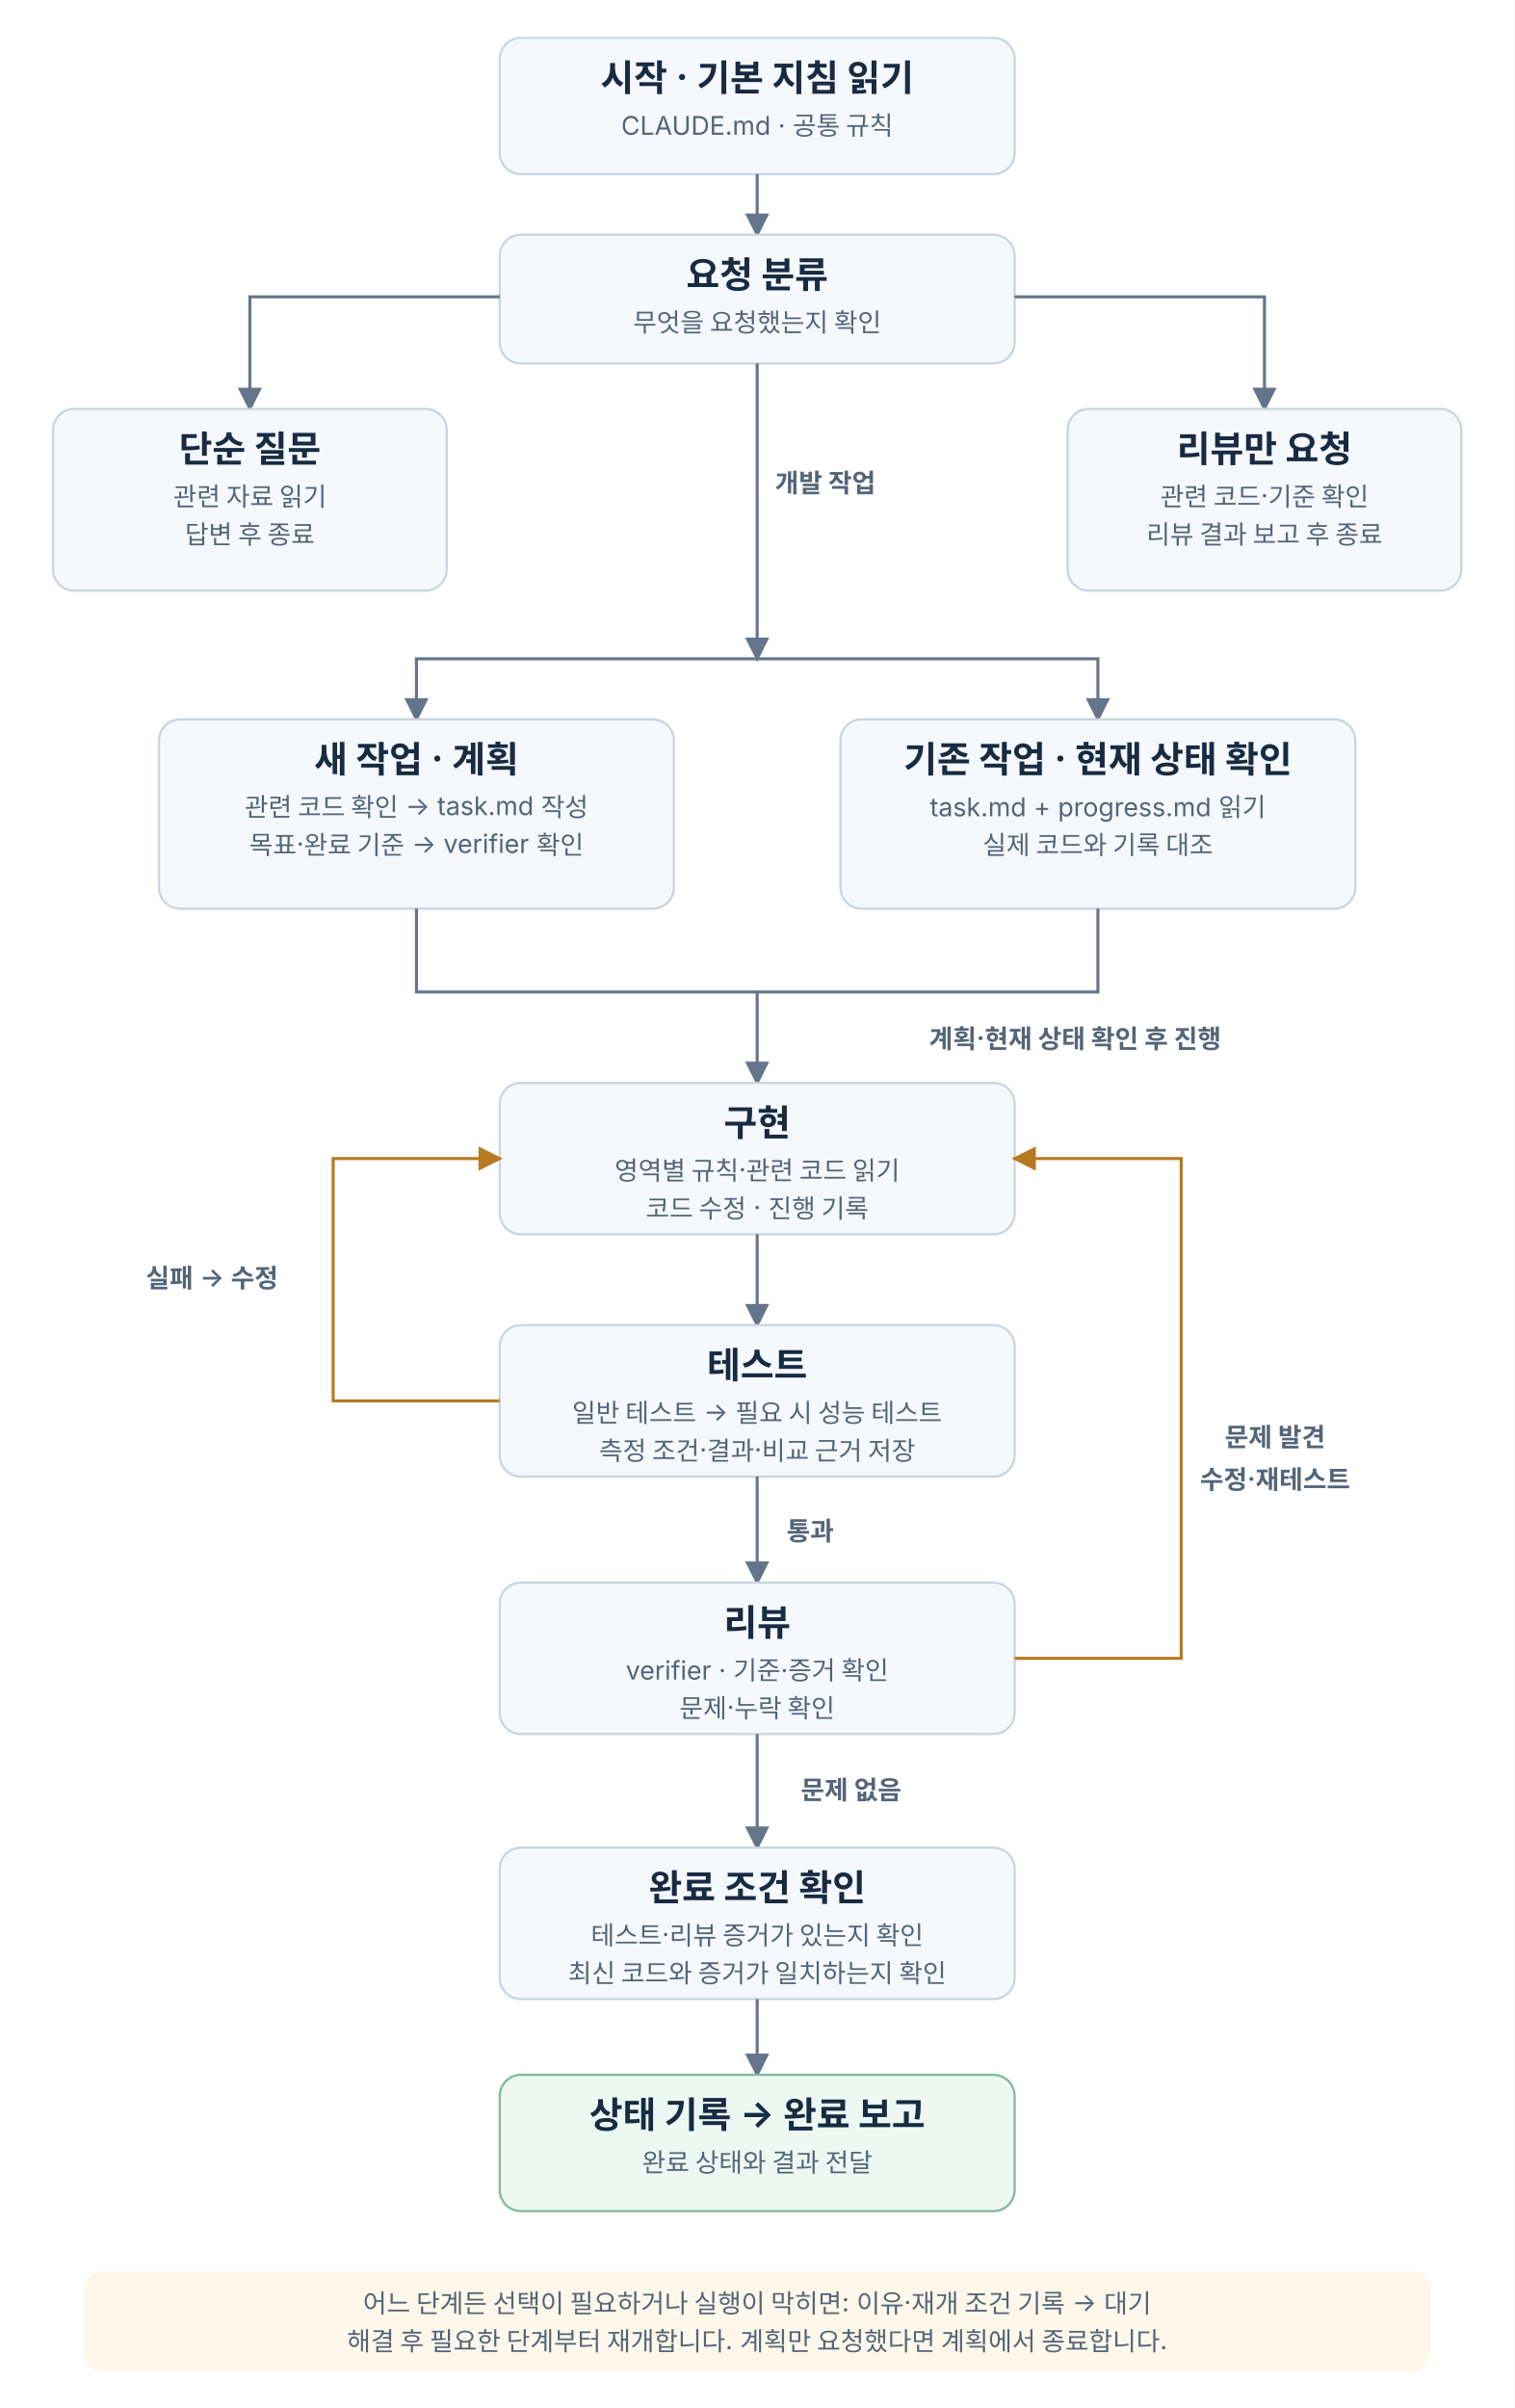
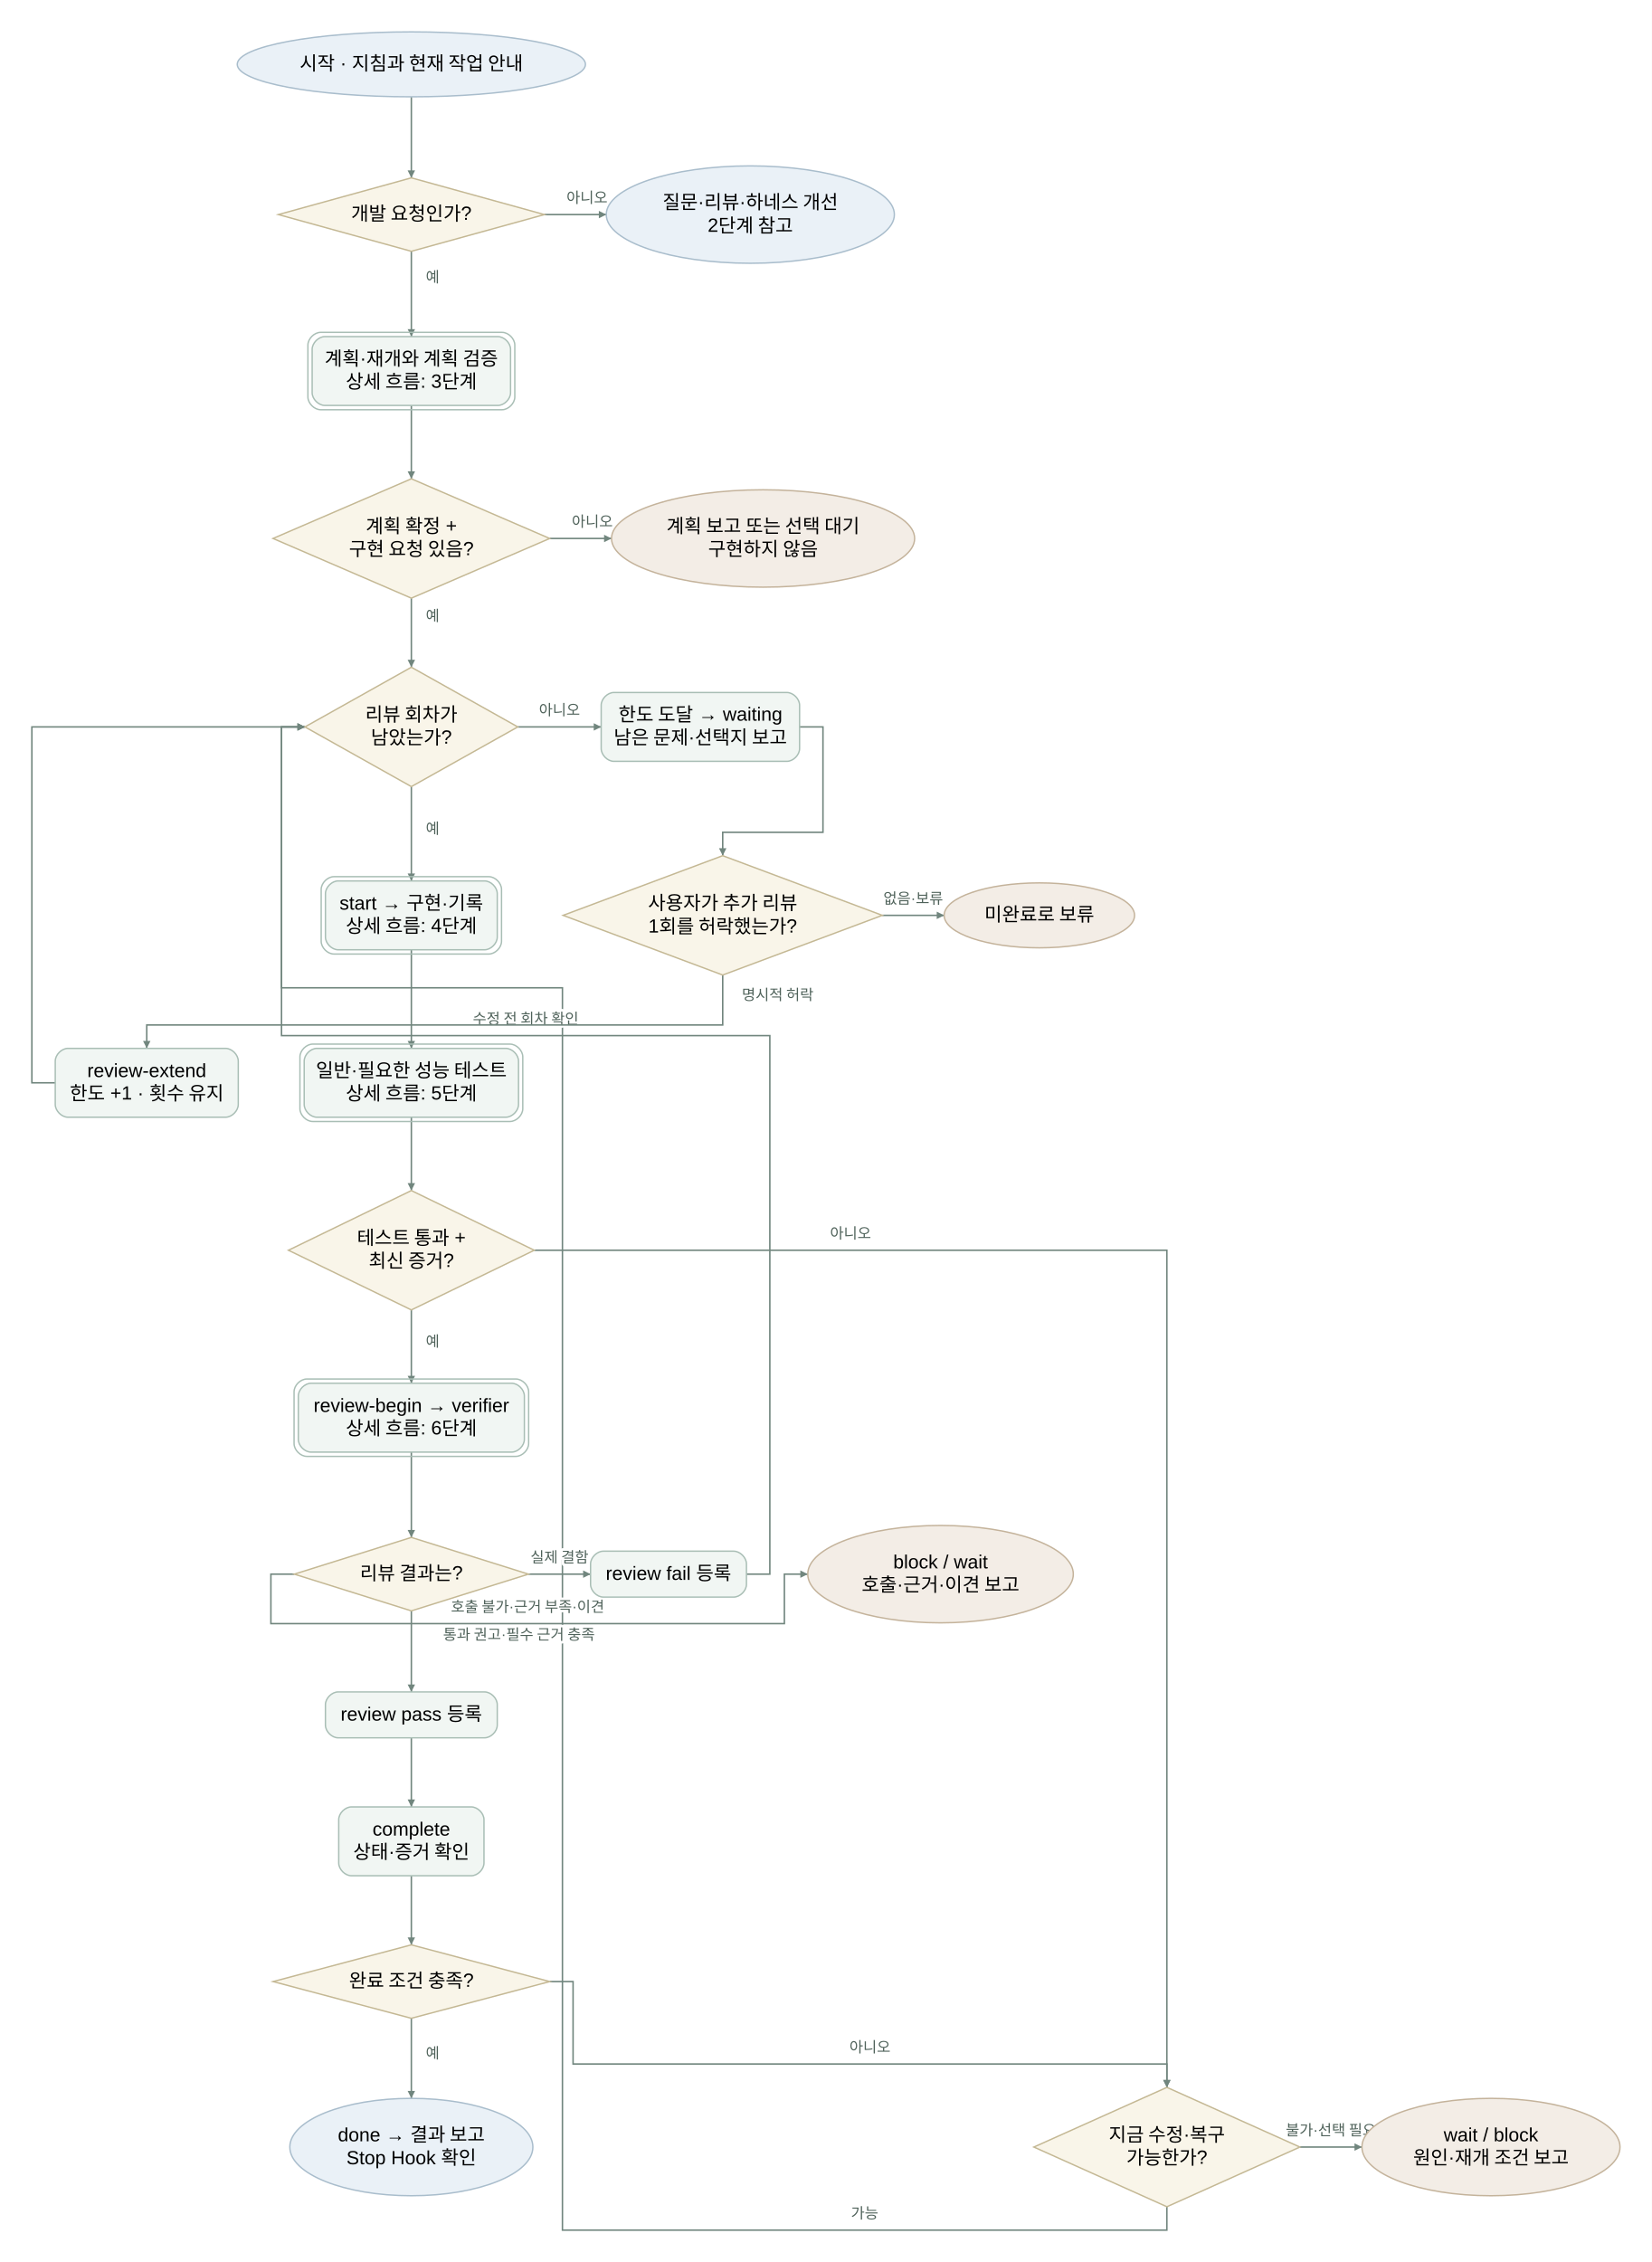
- <svg xmlns="http://www.w3.org/2000/svg" width="1000" height="1590" viewBox="0 0 1000 1590" role="img" aria-labelledby="title desc">
+ <svg xmlns="http://www.w3.org/2000/svg" role="img" aria-label="시작부터 완료까지" width="1554.53" height="2128.49" viewBox="0 0 1554.53 2128.49">
+   <rect x="0" y="0" width="1554.53" height="2128.49" fill="#ffffff" aria-hidden="true" />
+   <g id="graph0" class="graph" transform="translate(52.0 2076.8)">
+     <g id="edge1" class="edge">
+       <path d="M 335.11,-1985.70 L 335.11,-1909.45" fill="none" stroke="#71867e" stroke-width="1.4" marker-end="url(#flow-arrow)" />
+     </g>
+     <g id="edge2" class="edge">
+       <path d="M 335.11,-1840.33 L 335.11,-1782.07 L 335.12,-1782.07 L 335.12,-1760.07" fill="none" stroke="#71867e" stroke-width="1.4" marker-end="url(#flow-arrow)" />
+       <text x="355.11" y="-1811.2" text-anchor="middle" font-family="Arial, sans-serif" font-size="14" fill="#4f625a" stroke="white" stroke-width="5" paint-order="stroke" stroke-linejoin="round">예</text>
+     </g>
+     <g id="edge27" class="edge">
+       <path d="M 460.30,-1874.89 L 482.30,-1874.89 L 482.30,-1874.89 L 518.55,-1874.89" fill="none" stroke="#71867e" stroke-width="1.4" marker-end="url(#flow-arrow)" />
+       <text x="500.425" y="-1885.89" text-anchor="middle" font-family="Arial, sans-serif" font-size="14" fill="#4f625a" stroke="white" stroke-width="5" paint-order="stroke" stroke-linejoin="round">아니오</text>
+     </g>
+     <g id="edge3" class="edge">
+       <path d="M 335.12,-1695.27 L 335.12,-1648.27 L 335.11,-1648.27 L 335.11,-1626.27" fill="none" stroke="#71867e" stroke-width="1.4" marker-end="url(#flow-arrow)" />
+     </g>
+     <g id="edge4" class="edge">
+       <path d="M 465.30,-1570.11 L 487.30,-1570.11 L 487.30,-1570.11 L 523.48,-1570.11" fill="none" stroke="#71867e" stroke-width="1.4" marker-end="url(#flow-arrow)" />
+       <text x="505.39" y="-1581.11" text-anchor="middle" font-family="Arial, sans-serif" font-size="14" fill="#4f625a" stroke="white" stroke-width="5" paint-order="stroke" stroke-linejoin="round">아니오</text>
+     </g>
+     <g id="edge5" class="edge">
+       <path d="M 335.11,-1513.95 L 335.11,-1470.95 L 335.12,-1470.95 L 335.12,-1448.95" fill="none" stroke="#71867e" stroke-width="1.4" marker-end="url(#flow-arrow)" />
+       <text x="355.11" y="-1492.45" text-anchor="middle" font-family="Arial, sans-serif" font-size="14" fill="#4f625a" stroke="white" stroke-width="5" paint-order="stroke" stroke-linejoin="round">예</text>
+     </g>
+     <g id="edge6" class="edge">
+       <path d="M 335.12,-1336.63 L 335.12,-1247.87" fill="none" stroke="#71867e" stroke-width="1.4" marker-end="url(#flow-arrow)" />
+       <text x="355.115" y="-1292.25" text-anchor="middle" font-family="Arial, sans-serif" font-size="14" fill="#4f625a" stroke="white" stroke-width="5" paint-order="stroke" stroke-linejoin="round">예</text>
+     </g>
+     <g id="edge7" class="edge">
+       <path d="M 435.29,-1392.79 L 513.76,-1392.79" fill="none" stroke="#71867e" stroke-width="1.4" marker-end="url(#flow-arrow)" />
+       <text x="474.525" y="-1403.79" text-anchor="middle" font-family="Arial, sans-serif" font-size="14" fill="#4f625a" stroke="white" stroke-width="5" paint-order="stroke" stroke-linejoin="round">아니오</text>
+     </g>
+     <g id="edge8" class="edge">
+       <path d="M 335.12,-1183.07 L 335.12,-1090.31" fill="none" stroke="#71867e" stroke-width="1.4" marker-end="url(#flow-arrow)" />
+     </g>
+     <g id="edge9" class="edge">
+       <path d="M 335.12,-1025.51 L 335.12,-978.51 L 335.11,-978.51 L 335.11,-956.51" fill="none" stroke="#71867e" stroke-width="1.4" marker-end="url(#flow-arrow)" />
+     </g>
+     <g id="edge11" class="edge">
+       <path d="M 450.80,-900.35 L 1046.11,-900.35 L 1046.11,-112.63" fill="none" stroke="#71867e" stroke-width="1.4" marker-end="url(#flow-arrow)" />
+       <text x="748.455" y="-911.35" text-anchor="middle" font-family="Arial, sans-serif" font-size="14" fill="#4f625a" stroke="white" stroke-width="5" paint-order="stroke" stroke-linejoin="round">아니오</text>
+     </g>
+     <g id="edge10" class="edge">
+       <path d="M 335.11,-844.19 L 335.11,-775.19" fill="none" stroke="#71867e" stroke-width="1.4" marker-end="url(#flow-arrow)" />
+       <text x="355.11" y="-809.69" text-anchor="middle" font-family="Arial, sans-serif" font-size="14" fill="#4f625a" stroke="white" stroke-width="5" paint-order="stroke" stroke-linejoin="round">예</text>
+     </g>
+     <g id="edge12" class="edge">
+       <path d="M 1046.11,-0.31 L 1046.11,21.69 L 477.30,21.69 L 477.30,-1147.31 L 212.94,-1147.31 L 212.94,-1392.79 L 234.94,-1392.79" fill="none" stroke="#71867e" stroke-width="1.4" marker-end="url(#flow-arrow)" />
+       <text x="761.705" y="10.69" text-anchor="middle" font-family="Arial, sans-serif" font-size="14" fill="#4f625a" stroke="white" stroke-width="5" paint-order="stroke" stroke-linejoin="round">가능</text>
+     </g>
+     <g id="edge13" class="edge">
+       <path d="M 1171.29,-56.47 L 1229.69,-56.47" fill="none" stroke="#71867e" stroke-width="1.4" marker-end="url(#flow-arrow)" />
+       <text x="1200.49" y="-67.47" text-anchor="middle" font-family="Arial, sans-serif" font-size="14" fill="#4f625a" stroke="white" stroke-width="5" paint-order="stroke" stroke-linejoin="round">불가·선택 필요</text>
+     </g>
+     <g id="edge14" class="edge">
+       <path d="M 335.11,-710.39 L 335.11,-652.13 L 335.12,-652.13 L 335.12,-630.13" fill="none" stroke="#71867e" stroke-width="1.4" marker-end="url(#flow-arrow)" />
+     </g>
+     <g id="edge15" class="edge">
+       <path d="M 335.12,-561.01 L 335.12,-506.75 L 335.11,-506.75 L 335.11,-484.75" fill="none" stroke="#71867e" stroke-width="1.4" marker-end="url(#flow-arrow)" />
+       <text x="436.365" y="-533.88" text-anchor="middle" font-family="Arial, sans-serif" font-size="14" fill="#4f625a" stroke="white" stroke-width="5" paint-order="stroke" stroke-linejoin="round">통과 권고·필수 근거 충족</text>
+     </g>
+     <g id="edge16" class="edge">
+       <path d="M 445.30,-595.57 L 503.76,-595.57" fill="none" stroke="#71867e" stroke-width="1.4" marker-end="url(#flow-arrow)" />
+       <text x="474.53" y="-606.57" text-anchor="middle" font-family="Arial, sans-serif" font-size="14" fill="#4f625a" stroke="white" stroke-width="5" paint-order="stroke" stroke-linejoin="round">실제 결함</text>
+     </g>
+     <g id="edge17" class="edge">
+       <path d="M 224.93,-595.57 L 202.93,-595.57 L 202.93,-549.01 L 686.16,-549.01 L 686.16,-595.57 L 708.16,-595.57" fill="none" stroke="#71867e" stroke-width="1.4" marker-end="url(#flow-arrow)" />
+       <text x="444.545" y="-560.01" text-anchor="middle" font-family="Arial, sans-serif" font-size="14" fill="#4f625a" stroke="white" stroke-width="5" paint-order="stroke" stroke-linejoin="round">호출 불가·근거 부족·이견</text>
+     </g>
+     <g id="edge19" class="edge">
+       <path d="M 335.11,-441.55 L 335.11,-376.55" fill="none" stroke="#71867e" stroke-width="1.4" marker-end="url(#flow-arrow)" />
+     </g>
+     <g id="edge18" class="edge">
+       <path d="M 650.47,-595.57 L 672.47,-595.57 L 672.47,-1102.31 L 212.93,-1102.31 L 212.93,-1392.79 L 234.94,-1392.79" fill="none" stroke="#71867e" stroke-width="1.4" marker-end="url(#flow-arrow)" />
+       <text x="442.7" y="-1113.31" text-anchor="middle" font-family="Arial, sans-serif" font-size="14" fill="#4f625a" stroke="white" stroke-width="5" paint-order="stroke" stroke-linejoin="round">수정 전 회차 확인</text>
+     </g>
+     <g id="edge20" class="edge">
+       <path d="M 335.11,-311.75 L 335.11,-246.75" fill="none" stroke="#71867e" stroke-width="1.4" marker-end="url(#flow-arrow)" />
+     </g>
+     <g id="edge22" class="edge">
+       <path d="M 465.30,-212.19 L 487.30,-212.19 L 487.30,-134.63 L 1046.11,-134.63 L 1046.11,-112.63" fill="none" stroke="#71867e" stroke-width="1.4" marker-end="url(#flow-arrow)" />
+       <text x="766.705" y="-145.63" text-anchor="middle" font-family="Arial, sans-serif" font-size="14" fill="#4f625a" stroke="white" stroke-width="5" paint-order="stroke" stroke-linejoin="round">아니오</text>
+     </g>
+     <g id="edge21" class="edge">
+       <path d="M 335.11,-177.63 L 335.11,-102.29" fill="none" stroke="#71867e" stroke-width="1.4" marker-end="url(#flow-arrow)" />
+       <text x="355.11" y="-139.96" text-anchor="middle" font-family="Arial, sans-serif" font-size="14" fill="#4f625a" stroke="white" stroke-width="5" paint-order="stroke" stroke-linejoin="round">예</text>
+     </g>
+     <g id="edge23" class="edge">
+       <path d="M 700.47,-1392.79 L 722.47,-1392.79 L 722.47,-1293.63 L 628.12,-1293.63 L 628.12,-1271.63" fill="none" stroke="#71867e" stroke-width="1.4" marker-end="url(#flow-arrow)" />
+     </g>
+     <g id="edge25" class="edge">
+       <path d="M 778.32,-1215.47 L 836.52,-1215.47" fill="none" stroke="#71867e" stroke-width="1.4" marker-end="url(#flow-arrow)" />
+       <text x="807.42" y="-1226.47" text-anchor="middle" font-family="Arial, sans-serif" font-size="14" fill="#4f625a" stroke="white" stroke-width="5" paint-order="stroke" stroke-linejoin="round">없음·보류</text>
+     </g>
+     <g id="edge24" class="edge">
+       <path d="M 628.12,-1159.31 L 628.12,-1112.31 L 86.11,-1112.31 L 86.11,-1090.31" fill="none" stroke="#71867e" stroke-width="1.4" marker-end="url(#flow-arrow)" />
+       <text x="679.865" y="-1135.81" text-anchor="middle" font-family="Arial, sans-serif" font-size="14" fill="#4f625a" stroke="white" stroke-width="5" paint-order="stroke" stroke-linejoin="round">명시적 허락</text>
+     </g>
+     <g id="edge26" class="edge">
+       <path d="M 0.00,-1057.91 L -22.00,-1057.91 L -22.00,-1392.79 L 234.94,-1392.79" fill="none" stroke="#71867e" stroke-width="1.4" marker-end="url(#flow-arrow)" />
+     </g>
+     <g id="node1" class="node">
+       <ellipse fill="#eaf1f7" stroke="#a9bdcc" stroke-width="1.3" cx="335.11" cy="-2016.25" rx="163.85" ry="30.55" />
+       <text xml:space="preserve" text-anchor="middle" x="335.11" y="-2010.85" font-family="Arial" font-size="18.00">시작 · 지침과 현재 작업 안내</text>
+     </g>
+     <g id="node2" class="node">
+       <polygon fill="#f9f5e9" stroke="#c4b894" stroke-width="1.3" points="335.11,-1909.45 209.92,-1874.89 335.11,-1840.33 460.3,-1874.89 335.11,-1909.45" />
+       <text xml:space="preserve" text-anchor="middle" x="335.11" y="-1869.49" font-family="Arial" font-size="18.00">개발 요청인가?</text>
+     </g>
+     <g id="node3" class="node">
+       <path fill="#f1f6f3" stroke="#a9beb5" stroke-width="1.3" d="M416.47,-1760.07C416.47,-1760.07 253.76,-1760.07 253.76,-1760.07 247.76,-1760.07 241.76,-1754.07 241.76,-1748.07 241.76,-1748.07 241.76,-1707.27 241.76,-1707.27 241.76,-1701.27 247.76,-1695.27 253.76,-1695.27 253.76,-1695.27 416.47,-1695.27 416.47,-1695.27 422.47,-1695.27 428.47,-1701.27 428.47,-1707.27 428.47,-1707.27 428.47,-1748.07 428.47,-1748.07 428.47,-1754.07 422.47,-1760.07 416.47,-1760.07" />
+       <path fill="none" stroke="#a9beb5" stroke-width="1.3" d="M420.47,-1764.07C420.47,-1764.07 249.76,-1764.07 249.76,-1764.07 243.76,-1764.07 237.76,-1758.07 237.76,-1752.07 237.76,-1752.07 237.76,-1703.27 237.76,-1703.27 237.76,-1697.27 243.76,-1691.27 249.76,-1691.27 249.76,-1691.27 420.47,-1691.27 420.47,-1691.27 426.47,-1691.27 432.47,-1697.27 432.47,-1703.27 432.47,-1703.27 432.47,-1752.07 432.47,-1752.07 432.47,-1758.07 426.47,-1764.07 420.47,-1764.07" />
+       <text xml:space="preserve" text-anchor="middle" x="335.11" y="-1733.07" font-family="Arial" font-size="18.00">계획·재개와 계획 검증</text>
+       <text xml:space="preserve" text-anchor="middle" x="335.11" y="-1711.47" font-family="Arial" font-size="18.00">상세 흐름: 3단계</text>
+     </g>
+     <g id="node4" class="node">
+       <polygon fill="#f9f5e9" stroke="#c4b894" stroke-width="1.3" points="335.11,-1626.27 204.92,-1570.11 335.11,-1513.95 465.3,-1570.11 335.11,-1626.27" />
+       <text xml:space="preserve" text-anchor="middle" x="335.11" y="-1575.51" font-family="Arial" font-size="18.00">계획 확정 +</text>
+       <text xml:space="preserve" text-anchor="middle" x="335.11" y="-1553.91" font-family="Arial" font-size="18.00">구현 요청 있음?</text>
+     </g>
+     <g id="node5" class="node">
+       <ellipse fill="#f3ede6" stroke="#c4b39b" stroke-width="1.3" cx="666.11" cy="-1570.11" rx="142.63" ry="45.82" />
+       <text xml:space="preserve" text-anchor="middle" x="666.11" y="-1575.51" font-family="Arial" font-size="18.00">계획 보고 또는 선택 대기</text>
+       <text xml:space="preserve" text-anchor="middle" x="666.11" y="-1553.91" font-family="Arial" font-size="18.00">구현하지 않음</text>
+     </g>
+     <g id="node6" class="node">
+       <polygon fill="#f9f5e9" stroke="#c4b894" stroke-width="1.3" points="335.11,-1448.95 234.94,-1392.79 335.11,-1336.63 435.29,-1392.79 335.11,-1448.95" />
+       <text xml:space="preserve" text-anchor="middle" x="335.11" y="-1398.19" font-family="Arial" font-size="18.00">리뷰 회차가</text>
+       <text xml:space="preserve" text-anchor="middle" x="335.11" y="-1376.59" font-family="Arial" font-size="18.00">남았는가?</text>
+     </g>
+     <g id="node7" class="node">
+       <path fill="#f1f6f3" stroke="#a9beb5" stroke-width="1.3" d="M403.97,-1247.87C403.97,-1247.87 266.26,-1247.87 266.26,-1247.87 260.26,-1247.87 254.26,-1241.87 254.26,-1235.87 254.26,-1235.87 254.26,-1195.07 254.26,-1195.07 254.26,-1189.07 260.26,-1183.07 266.26,-1183.07 266.26,-1183.07 403.97,-1183.07 403.97,-1183.07 409.97,-1183.07 415.97,-1189.07 415.97,-1195.07 415.97,-1195.07 415.97,-1235.87 415.97,-1235.87 415.97,-1241.87 409.97,-1247.87 403.97,-1247.87" />
+       <path fill="none" stroke="#a9beb5" stroke-width="1.3" d="M407.97,-1251.87C407.97,-1251.87 262.26,-1251.87 262.26,-1251.87 256.26,-1251.87 250.26,-1245.87 250.26,-1239.87 250.26,-1239.87 250.26,-1191.07 250.26,-1191.07 250.26,-1185.07 256.26,-1179.07 262.26,-1179.07 262.26,-1179.07 407.97,-1179.07 407.97,-1179.07 413.97,-1179.07 419.97,-1185.07 419.97,-1191.07 419.97,-1191.07 419.97,-1239.87 419.97,-1239.87 419.97,-1245.87 413.97,-1251.87 407.97,-1251.87" />
+       <text xml:space="preserve" text-anchor="middle" x="335.11" y="-1220.87" font-family="Arial" font-size="18.00">start → 구현·기록</text>
+       <text xml:space="preserve" text-anchor="middle" x="335.11" y="-1199.27" font-family="Arial" font-size="18.00">상세 흐름: 4단계</text>
+     </g>
+     <g id="node8" class="node">
+       <path fill="#f1f6f3" stroke="#a9beb5" stroke-width="1.3" d="M423.97,-1090.31C423.97,-1090.31 246.26,-1090.31 246.26,-1090.31 240.26,-1090.31 234.26,-1084.31 234.26,-1078.31 234.26,-1078.31 234.26,-1037.51 234.26,-1037.51 234.26,-1031.51 240.26,-1025.51 246.26,-1025.51 246.26,-1025.51 423.97,-1025.51 423.97,-1025.51 429.97,-1025.51 435.97,-1031.51 435.97,-1037.51 435.97,-1037.51 435.97,-1078.31 435.97,-1078.31 435.97,-1084.31 429.97,-1090.31 423.97,-1090.31" />
+       <path fill="none" stroke="#a9beb5" stroke-width="1.3" d="M427.97,-1094.31C427.97,-1094.31 242.26,-1094.31 242.26,-1094.31 236.26,-1094.31 230.26,-1088.31 230.26,-1082.31 230.26,-1082.31 230.26,-1033.51 230.26,-1033.51 230.26,-1027.51 236.26,-1021.51 242.26,-1021.51 242.26,-1021.51 427.97,-1021.51 427.97,-1021.51 433.97,-1021.51 439.97,-1027.51 439.97,-1033.51 439.97,-1033.51 439.97,-1082.31 439.97,-1082.31 439.97,-1088.31 433.97,-1094.31 427.97,-1094.31" />
+       <text xml:space="preserve" text-anchor="middle" x="335.11" y="-1063.31" font-family="Arial" font-size="18.00">일반·필요한 성능 테스트</text>
+       <text xml:space="preserve" text-anchor="middle" x="335.11" y="-1041.71" font-family="Arial" font-size="18.00">상세 흐름: 5단계</text>
+     </g>
+     <g id="node9" class="node">
+       <polygon fill="#f9f5e9" stroke="#c4b894" stroke-width="1.3" points="335.11,-956.51 219.42,-900.35 335.11,-844.19 450.8,-900.35 335.11,-956.51" />
+       <text xml:space="preserve" text-anchor="middle" x="335.11" y="-905.75" font-family="Arial" font-size="18.00">테스트 통과 +</text>
+       <text xml:space="preserve" text-anchor="middle" x="335.11" y="-884.15" font-family="Arial" font-size="18.00">최신 증거?</text>
+     </g>
+     <g id="node10" class="node">
+       <polygon fill="#f9f5e9" stroke="#c4b894" stroke-width="1.3" points="1046.11,-112.63 920.93,-56.47 1046.11,-0.31 1171.29,-56.47 1046.11,-112.63" />
+       <text xml:space="preserve" text-anchor="middle" x="1046.11" y="-61.87" font-family="Arial" font-size="18.00">지금 수정·복구</text>
+       <text xml:space="preserve" text-anchor="middle" x="1046.11" y="-40.27" font-family="Arial" font-size="18.00">가능한가?</text>
+     </g>
+     <g id="node11" class="node">
+       <ellipse fill="#f3ede6" stroke="#c4b39b" stroke-width="1.3" cx="1351.11" cy="-56.47" rx="121.42" ry="45.82" />
+       <text xml:space="preserve" text-anchor="middle" x="1351.11" y="-61.87" font-family="Arial" font-size="18.00">wait / block</text>
+       <text xml:space="preserve" text-anchor="middle" x="1351.11" y="-40.27" font-family="Arial" font-size="18.00">원인·재개 조건 보고</text>
+     </g>
+     <g id="node12" class="node">
+       <path fill="#f1f6f3" stroke="#a9beb5" stroke-width="1.3" d="M429.48,-775.19C429.48,-775.19 240.74,-775.19 240.74,-775.19 234.74,-775.19 228.74,-769.19 228.74,-763.19 228.74,-763.19 228.74,-722.39 228.74,-722.39 228.74,-716.39 234.74,-710.39 240.74,-710.39 240.74,-710.39 429.48,-710.39 429.48,-710.39 435.48,-710.39 441.48,-716.39 441.48,-722.39 441.48,-722.39 441.48,-763.19 441.48,-763.19 441.48,-769.19 435.48,-775.19 429.48,-775.19" />
+       <path fill="none" stroke="#a9beb5" stroke-width="1.3" d="M433.48,-779.19C433.48,-779.19 236.74,-779.19 236.74,-779.19 230.74,-779.19 224.74,-773.19 224.74,-767.19 224.74,-767.19 224.74,-718.39 224.74,-718.39 224.74,-712.39 230.74,-706.39 236.74,-706.39 236.74,-706.39 433.48,-706.39 433.48,-706.39 439.48,-706.39 445.48,-712.39 445.48,-718.39 445.48,-718.39 445.48,-767.19 445.48,-767.19 445.48,-773.19 439.48,-779.19 433.48,-779.19" />
+       <text xml:space="preserve" text-anchor="middle" x="335.11" y="-748.19" font-family="Arial" font-size="18.00">review-begin → verifier</text>
+       <text xml:space="preserve" text-anchor="middle" x="335.11" y="-726.59" font-family="Arial" font-size="18.00">상세 흐름: 6단계</text>
+     </g>
+     <g id="node13" class="node">
+       <polygon fill="#f9f5e9" stroke="#c4b894" stroke-width="1.3" points="335.11,-630.13 224.93,-595.57 335.11,-561.01 445.3,-595.57 335.11,-630.13" />
+       <text xml:space="preserve" text-anchor="middle" x="335.11" y="-590.17" font-family="Arial" font-size="18.00">리뷰 결과는?</text>
+     </g>
+     <g id="node14" class="node">
+       <path fill="#f1f6f3" stroke="#a9beb5" stroke-width="1.3" d="M403.97,-484.75C403.97,-484.75 266.25,-484.75 266.25,-484.75 260.25,-484.75 254.25,-478.75 254.25,-472.75 254.25,-472.75 254.25,-453.55 254.25,-453.55 254.25,-447.55 260.25,-441.55 266.25,-441.55 266.25,-441.55 403.97,-441.55 403.97,-441.55 409.97,-441.55 415.97,-447.55 415.97,-453.55 415.97,-453.55 415.97,-472.75 415.97,-472.75 415.97,-478.75 409.97,-484.75 403.97,-484.75" />
+       <text xml:space="preserve" text-anchor="middle" x="335.11" y="-457.75" font-family="Arial" font-size="18.00">review pass 등록</text>
+     </g>
+     <g id="node15" class="node">
+       <path fill="#f1f6f3" stroke="#a9beb5" stroke-width="1.3" d="M638.47,-617.17C638.47,-617.17 515.76,-617.17 515.76,-617.17 509.76,-617.17 503.76,-611.17 503.76,-605.17 503.76,-605.17 503.76,-585.97 503.76,-585.97 503.76,-579.97 509.76,-573.97 515.76,-573.97 515.76,-573.97 638.47,-573.97 638.47,-573.97 644.47,-573.97 650.47,-579.97 650.47,-585.97 650.47,-585.97 650.47,-605.17 650.47,-605.17 650.47,-611.17 644.47,-617.17 638.47,-617.17" />
+       <text xml:space="preserve" text-anchor="middle" x="577.11" y="-590.17" font-family="Arial" font-size="18.00">review fail 등록</text>
+     </g>
+     <g id="node16" class="node">
+       <ellipse fill="#f3ede6" stroke="#c4b39b" stroke-width="1.3" cx="833.11" cy="-595.57" rx="124.95" ry="45.82" />
+       <text xml:space="preserve" text-anchor="middle" x="833.11" y="-600.97" font-family="Arial" font-size="18.00">block / wait</text>
+       <text xml:space="preserve" text-anchor="middle" x="833.11" y="-579.37" font-family="Arial" font-size="18.00">호출·근거·이견 보고</text>
+     </g>
+     <g id="node17" class="node">
+       <path fill="#f1f6f3" stroke="#a9beb5" stroke-width="1.3" d="M391.46,-376.55C391.46,-376.55 278.76,-376.55 278.76,-376.55 272.76,-376.55 266.76,-370.55 266.76,-364.55 266.76,-364.55 266.76,-323.75 266.76,-323.75 266.76,-317.75 272.76,-311.75 278.76,-311.75 278.76,-311.75 391.46,-311.75 391.46,-311.75 397.46,-311.75 403.46,-317.75 403.46,-323.75 403.46,-323.75 403.46,-364.55 403.46,-364.55 403.46,-370.55 397.46,-376.55 391.46,-376.55" />
+       <text xml:space="preserve" text-anchor="middle" x="335.11" y="-349.55" font-family="Arial" font-size="18.00">complete</text>
+       <text xml:space="preserve" text-anchor="middle" x="335.11" y="-327.95" font-family="Arial" font-size="18.00">상태·증거 확인</text>
+     </g>
+     <g id="node18" class="node">
+       <polygon fill="#f9f5e9" stroke="#c4b894" stroke-width="1.3" points="335.11,-246.75 204.92,-212.19 335.11,-177.63 465.3,-212.19 335.11,-246.75" />
+       <text xml:space="preserve" text-anchor="middle" x="335.11" y="-206.79" font-family="Arial" font-size="18.00">완료 조건 충족?</text>
+     </g>
+     <g id="node19" class="node">
+       <ellipse fill="#eaf1f7" stroke="#a9bdcc" stroke-width="1.3" cx="335.11" cy="-56.47" rx="114.37" ry="45.82" />
+       <text xml:space="preserve" text-anchor="middle" x="335.11" y="-61.87" font-family="Arial" font-size="18.00">done → 결과 보고</text>
+       <text xml:space="preserve" text-anchor="middle" x="335.11" y="-40.27" font-family="Arial" font-size="18.00">Stop Hook 확인</text>
+     </g>
+     <g id="node20" class="node">
+       <path fill="#f1f6f3" stroke="#a9beb5" stroke-width="1.3" d="M688.47,-1425.19C688.47,-1425.19 525.76,-1425.19 525.76,-1425.19 519.76,-1425.19 513.76,-1419.19 513.76,-1413.19 513.76,-1413.19 513.76,-1372.39 513.76,-1372.39 513.76,-1366.39 519.76,-1360.39 525.76,-1360.39 525.76,-1360.39 688.47,-1360.39 688.47,-1360.39 694.47,-1360.39 700.47,-1366.39 700.47,-1372.39 700.47,-1372.39 700.47,-1413.19 700.47,-1413.19 700.47,-1419.19 694.47,-1425.19 688.47,-1425.19" />
+       <text xml:space="preserve" text-anchor="middle" x="607.11" y="-1398.19" font-family="Arial" font-size="18.00">한도 도달 → waiting</text>
+       <text xml:space="preserve" text-anchor="middle" x="607.11" y="-1376.59" font-family="Arial" font-size="18.00">남은 문제·선택지 보고</text>
+     </g>
+     <g id="node21" class="node">
+       <polygon fill="#f9f5e9" stroke="#c4b894" stroke-width="1.3" points="628.11,-1271.63 477.91,-1215.47 628.11,-1159.31 778.32,-1215.47 628.11,-1271.63" />
+       <text xml:space="preserve" text-anchor="middle" x="628.11" y="-1220.87" font-family="Arial" font-size="18.00">사용자가 추가 리뷰</text>
+       <text xml:space="preserve" text-anchor="middle" x="628.11" y="-1199.27" font-family="Arial" font-size="18.00">1회를 허락했는가?</text>
+     </g>
+     <g id="node22" class="node">
+       <ellipse fill="#f3ede6" stroke="#c4b39b" stroke-width="1.3" cx="926.11" cy="-1215.47" rx="89.59" ry="30.55" />
+       <text xml:space="preserve" text-anchor="middle" x="926.11" y="-1210.07" font-family="Arial" font-size="18.00">미완료로 보류</text>
+     </g>
+     <g id="node23" class="node">
+       <path fill="#f1f6f3" stroke="#a9beb5" stroke-width="1.3" d="M160.23,-1090.31C160.23,-1090.31 12,-1090.31 12,-1090.31 6,-1090.31 0,-1084.31 0,-1078.31 0,-1078.31 0,-1037.51 0,-1037.51 0,-1031.51 6,-1025.51 12,-1025.51 12,-1025.51 160.23,-1025.51 160.23,-1025.51 166.23,-1025.51 172.23,-1031.51 172.23,-1037.51 172.23,-1037.51 172.23,-1078.31 172.23,-1078.31 172.23,-1084.31 166.23,-1090.31 160.23,-1090.31" />
+       <text xml:space="preserve" text-anchor="middle" x="86.11" y="-1063.31" font-family="Arial" font-size="18.00">review-extend</text>
+       <text xml:space="preserve" text-anchor="middle" x="86.11" y="-1041.71" font-family="Arial" font-size="18.00">한도 +1 · 횟수 유지</text>
+     </g>
+     <g id="node24" class="node">
+       <ellipse fill="#eaf1f7" stroke="#a9bdcc" stroke-width="1.3" cx="654.11" cy="-1874.89" rx="135.56" ry="45.82" />
+       <text xml:space="preserve" text-anchor="middle" x="654.11" y="-1880.29" font-family="Arial" font-size="18.00">질문·리뷰·하네스 개선</text>
+       <text xml:space="preserve" text-anchor="middle" x="654.11" y="-1858.69" font-family="Arial" font-size="18.00">2단계 참고</text>
+     </g>
+   </g>
  <defs>
-     <marker id="arrow" markerWidth="8" markerHeight="8" refX="7" refY="4" orient="auto">
-       <path d="M0 0 L8 4 L0 8Z" fill="#64748b" />
-     </marker>
-     <marker id="retry" markerWidth="8" markerHeight="8" refX="7" refY="4" orient="auto">
-       <path d="M0 0 L8 4 L0 8Z" fill="#b7791f" />
+     <marker id="flow-arrow" viewBox="0 0 10 10" refX="10" refY="5" markerWidth="7" markerHeight="7" orient="auto" markerUnits="userSpaceOnUse">
+       <path d="M 0 0 L 10 5 L 0 10 Z" fill="#71867e" />
    </marker>
  </defs>
-   <style>text{font-family:-apple-system,BlinkMacSystemFont,'Apple SD Gothic Neo','Noto Sans KR',sans-serif;fill:#172b42}.title{font-size:24px;font-weight:700}.sub{font-size:17px;fill:#536579}.label{font-size:17px;font-weight:600;fill:#536579}.line{fill:none;stroke:#64748b;stroke-width:2;marker-end:url(#arrow)}.retry{fill:none;stroke:#b7791f;stroke-width:2;marker-end:url(#retry)}</style>
-   <rect width="1000" height="1590" fill="#fff" />
-   <rect x="330" y="25" width="340" height="90" rx="14" fill="#f5f8fc" stroke="#cbd5e1" stroke-width="1.5" />
-   <text x="500.0" y="60" text-anchor="middle" class="title">시작 · 기본 지침 읽기</text>
-   <text x="500.0" y="89" text-anchor="middle" class="sub">CLAUDE.md · 공통 규칙</text>
-   <path d="M500 115 V155" class="line" />
-   <rect x="330" y="155" width="340" height="85" rx="14" fill="#f5f8fc" stroke="#cbd5e1" stroke-width="1.5" />
-   <text x="500.0" y="190" text-anchor="middle" class="title">요청 분류</text>
-   <text x="500.0" y="219" text-anchor="middle" class="sub">무엇을 요청했는지 확인</text>
-   <path d="M330 196 H165 V270" class="line" />
-   <path d="M670 196 H835 V270" class="line" />
-   <rect x="35" y="270" width="260" height="120" rx="14" fill="#f5f8fc" stroke="#cbd5e1" stroke-width="1.5" />
-   <text x="165.0" y="305" text-anchor="middle" class="title">단순 질문</text>
-   <text x="165.0" y="334" text-anchor="middle" class="sub">관련 자료 읽기</text>
-   <text x="165.0" y="359" text-anchor="middle" class="sub">답변 후 종료</text>
-   <rect x="705" y="270" width="260" height="120" rx="14" fill="#f5f8fc" stroke="#cbd5e1" stroke-width="1.5" />
-   <text x="835.0" y="305" text-anchor="middle" class="title">리뷰만 요청</text>
-   <text x="835.0" y="334" text-anchor="middle" class="sub">관련 코드·기준 확인</text>
-   <text x="835.0" y="359" text-anchor="middle" class="sub">리뷰 결과 보고 후 종료</text>
-   <path d="M500 240 V435" class="line" />
-   <text x="545" y="325" text-anchor="middle" class="label">개발 작업</text>
-   <path d="M500 435 H275 V475" class="line" />
-   <path d="M500 435 H725 V475" class="line" />
-   <rect x="105" y="475" width="340" height="125" rx="14" fill="#f5f8fc" stroke="#cbd5e1" stroke-width="1.5" />
-   <text x="275.0" y="510" text-anchor="middle" class="title">새 작업 · 계획</text>
-   <text x="275.0" y="539" text-anchor="middle" class="sub">관련 코드 확인 → task.md 작성</text>
-   <text x="275.0" y="564" text-anchor="middle" class="sub">목표·완료 기준 → verifier 확인</text>
-   <rect x="555" y="475" width="340" height="125" rx="14" fill="#f5f8fc" stroke="#cbd5e1" stroke-width="1.5" />
-   <text x="725.0" y="510" text-anchor="middle" class="title">기존 작업 · 현재 상태 확인</text>
-   <text x="725.0" y="539" text-anchor="middle" class="sub">task.md + progress.md 읽기</text>
-   <text x="725.0" y="564" text-anchor="middle" class="sub">실제 코드와 기록 대조</text>
-   <path d="M275 600 V655 H500 V715" class="line" />
-   <path d="M725 600 V655 H500" fill="none" stroke="#64748b" stroke-width="2" />
-   <text x="710" y="692" text-anchor="middle" class="label">계획·현재 상태 확인 후 진행</text>
-   <rect x="330" y="715" width="340" height="100" rx="14" fill="#f5f8fc" stroke="#cbd5e1" stroke-width="1.5" />
-   <text x="500.0" y="750" text-anchor="middle" class="title">구현</text>
-   <text x="500.0" y="779" text-anchor="middle" class="sub">영역별 규칙·관련 코드 읽기</text>
-   <text x="500.0" y="804" text-anchor="middle" class="sub">코드 수정 · 진행 기록</text>
-   <path d="M500 815 V875" class="line" />
-   <rect x="330" y="875" width="340" height="100" rx="14" fill="#f5f8fc" stroke="#cbd5e1" stroke-width="1.5" />
-   <text x="500.0" y="910" text-anchor="middle" class="title">테스트</text>
-   <text x="500.0" y="939" text-anchor="middle" class="sub">일반 테스트 → 필요 시 성능 테스트</text>
-   <text x="500.0" y="964" text-anchor="middle" class="sub">측정 조건·결과·비교 근거 저장</text>
-   <path d="M500 975 V1045" class="line" />
-   <text x="535" y="1017" text-anchor="middle" class="label">통과</text>
-   <rect x="330" y="1045" width="340" height="100" rx="14" fill="#f5f8fc" stroke="#cbd5e1" stroke-width="1.5" />
-   <text x="500.0" y="1080" text-anchor="middle" class="title">리뷰</text>
-   <text x="500.0" y="1109" text-anchor="middle" class="sub">verifier · 기준·증거 확인</text>
-   <text x="500.0" y="1134" text-anchor="middle" class="sub">문제·누락 확인</text>
-   <path d="M500 1145 V1220" class="line" />
-   <text x="562" y="1188" text-anchor="middle" class="label">문제 없음</text>
-   <rect x="330" y="1220" width="340" height="100" rx="14" fill="#f5f8fc" stroke="#cbd5e1" stroke-width="1.5" />
-   <text x="500.0" y="1255" text-anchor="middle" class="title">완료 조건 확인</text>
-   <text x="500.0" y="1284" text-anchor="middle" class="sub">테스트·리뷰 증거가 있는지 확인</text>
-   <text x="500.0" y="1309" text-anchor="middle" class="sub">최신 코드와 증거가 일치하는지 확인</text>
-   <path d="M500 1320 V1370" class="line" />
-   <rect x="330" y="1370" width="340" height="90" rx="14" fill="#edf8f3" stroke="#82b9a1" stroke-width="1.5" />
-   <text x="500.0" y="1405" text-anchor="middle" class="title">상태 기록 → 완료 보고</text>
-   <text x="500.0" y="1434" text-anchor="middle" class="sub">완료 상태와 결과 전달</text>
-   <path d="M330 925 H220 V765 H330" class="retry" />
-   <text x="140" y="850" text-anchor="middle" class="label">실패 → 수정</text>
-   <path d="M670 1095 H780 V765 H670" class="retry" />
-   <text x="842" y="955" text-anchor="middle" class="label">문제 발견</text>
-   <text x="842" y="983" text-anchor="middle" class="label">수정·재테스트</text>
-   <rect x="55" y="1500" width="890" height="66" rx="12" fill="#fff8ea" />
-   <text x="500" y="1527" text-anchor="middle" class="sub">어느 단계든 선택이 필요하거나 실행이 막히면: 이유·재개 조건 기록 → 대기</text>
-   <text x="500" y="1552" text-anchor="middle" class="sub">해결 후 필요한 단계부터 재개합니다. 계획만 요청했다면 계획에서 종료합니다.</text>
</svg>
